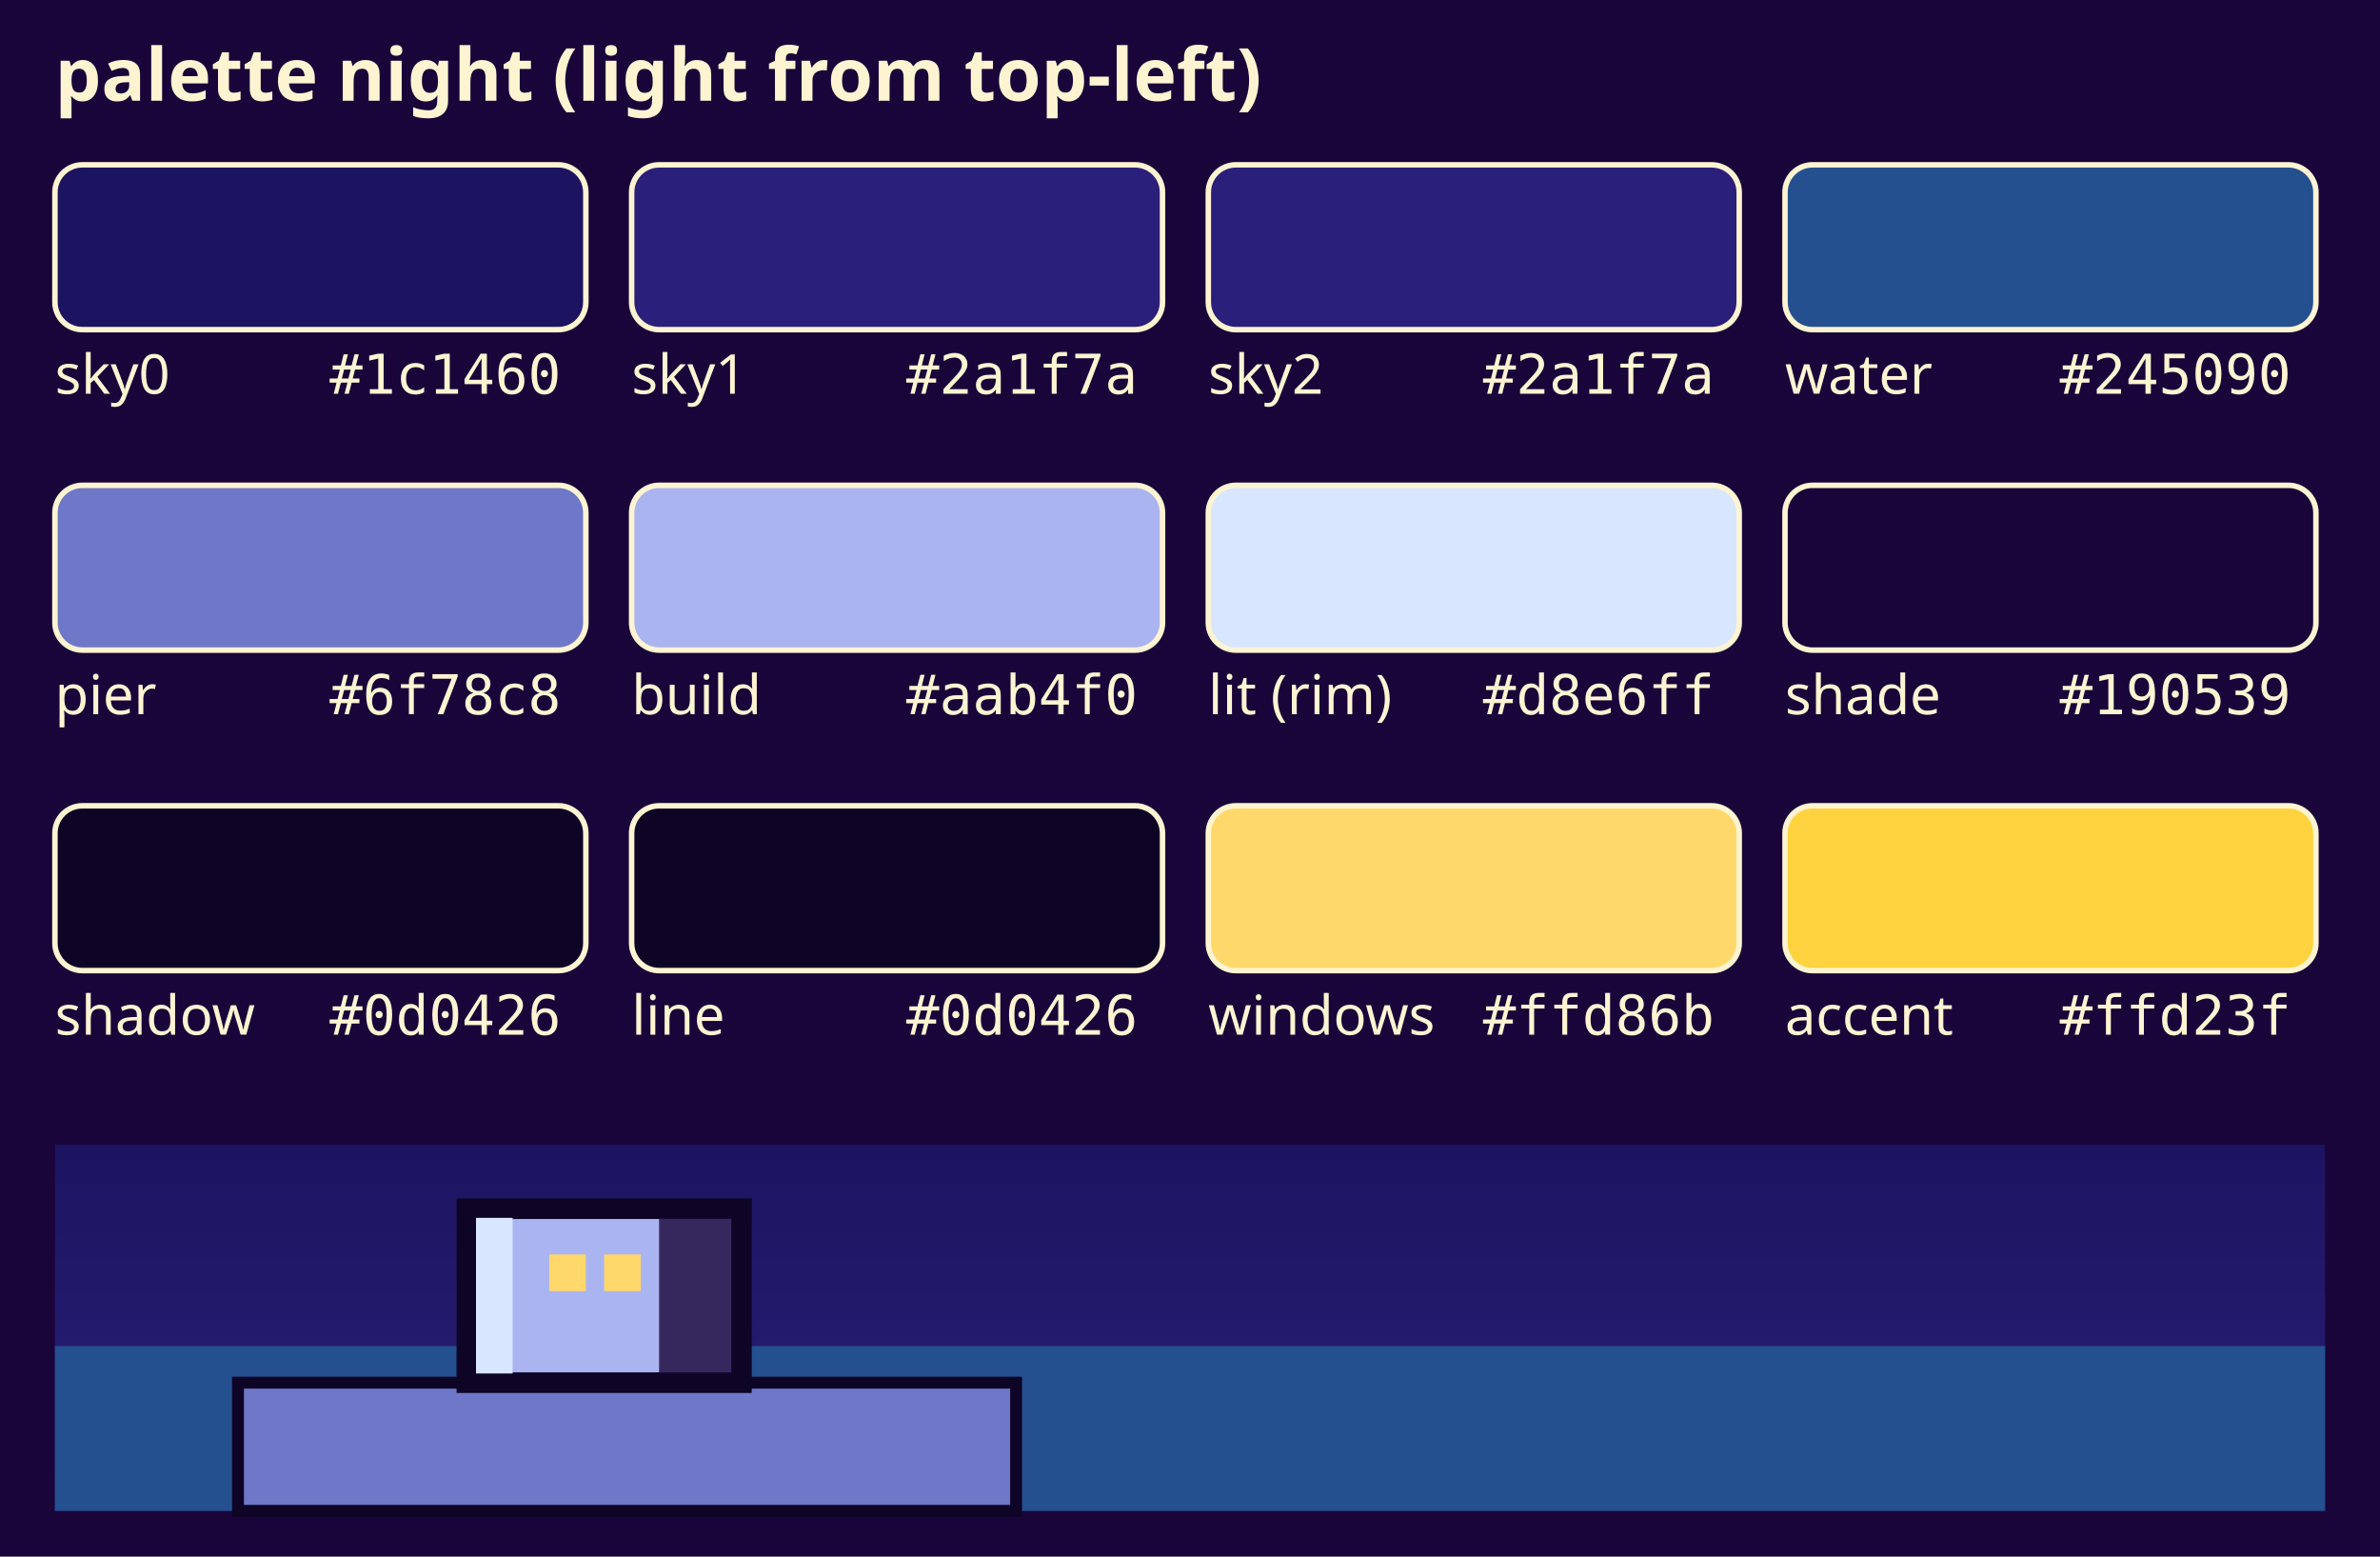
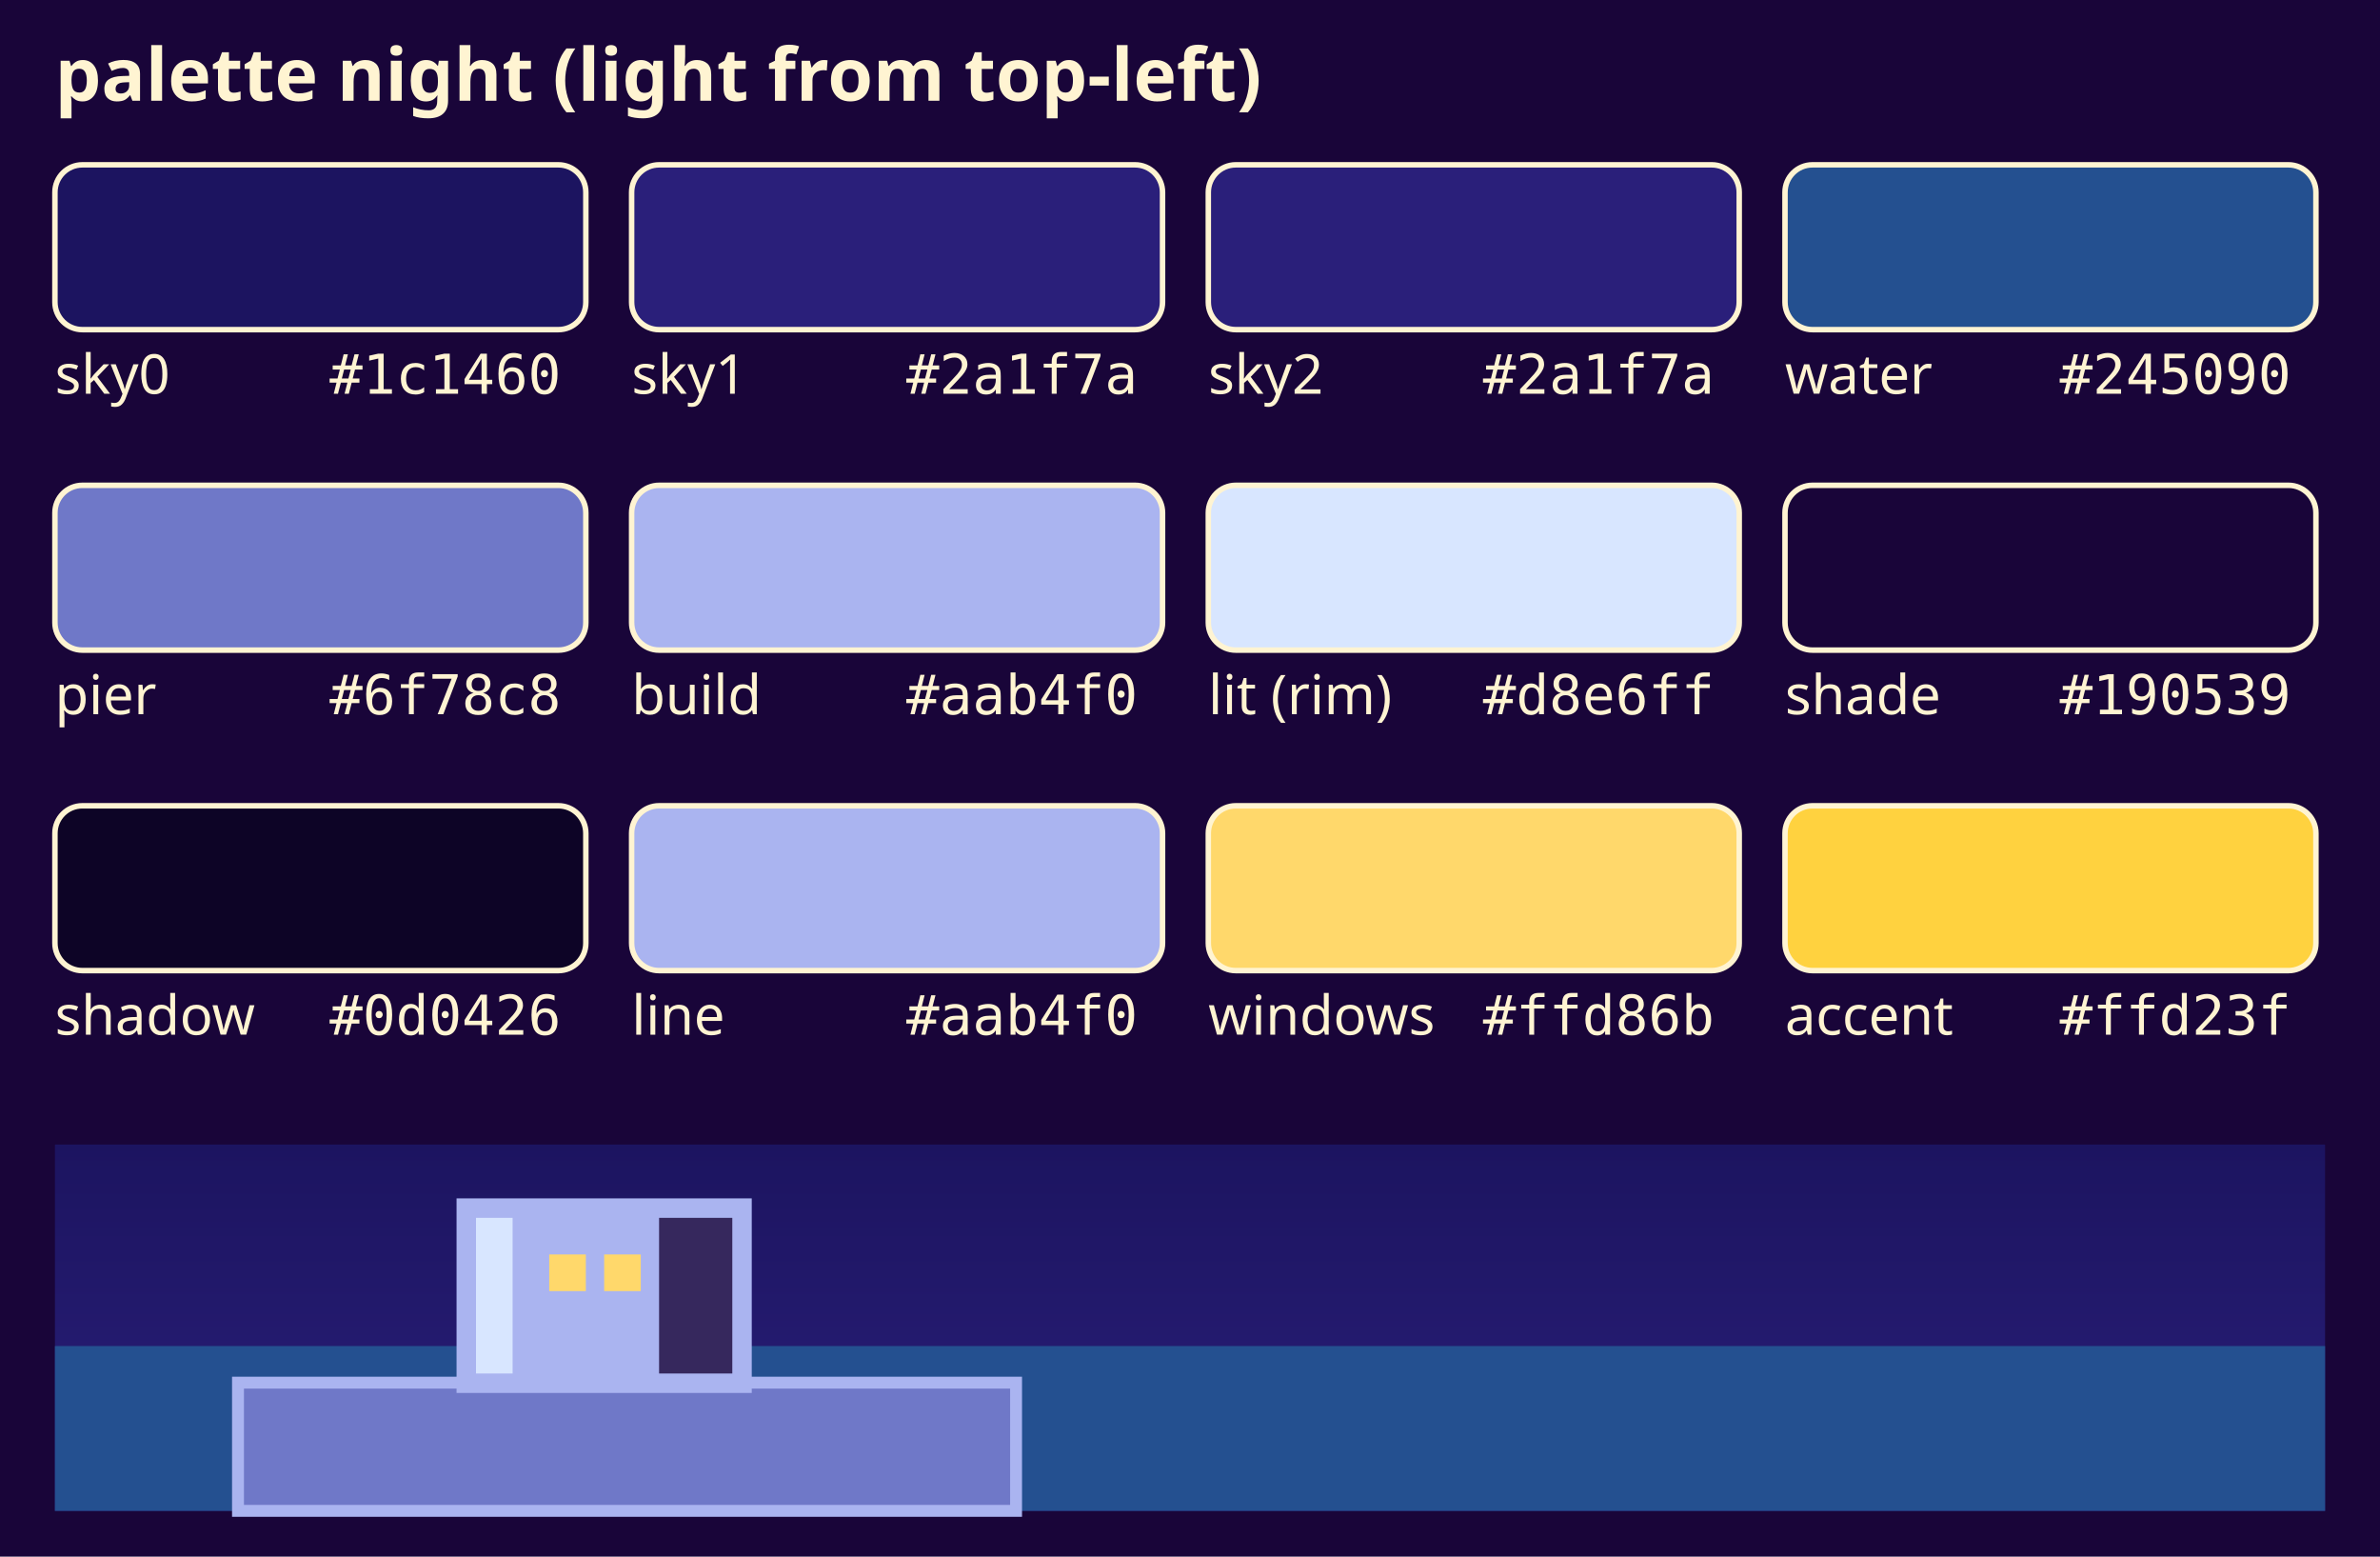
<svg xmlns="http://www.w3.org/2000/svg" viewBox="0 0 520 340" font-family="sans-serif" font-size="12">
  <rect width="520" height="340" fill="#190539" />
  <text x="12" y="22" font-size="16" font-weight="700" fill="#fff4d2">palette night (light from top-left)</text>
  <rect x="12" y="36" width="116" height="36" rx="6" fill="#1c1460" stroke="#fff4d2" stroke-width="1.2" />
  <text x="12" y="86" fill="#fff4d2">sky0</text>
  <text x="72" y="86" fill="#fff4d2" font-family="monospace">#1c1460</text>
  <rect x="138" y="36" width="116" height="36" rx="6" fill="#2a1f7a" stroke="#fff4d2" stroke-width="1.2" />
  <text x="138" y="86" fill="#fff4d2">sky1</text>
  <text x="198" y="86" fill="#fff4d2" font-family="monospace">#2a1f7a</text>
  <rect x="264" y="36" width="116" height="36" rx="6" fill="#2a1f7a" stroke="#fff4d2" stroke-width="1.2" />
  <text x="264" y="86" fill="#fff4d2">sky2</text>
  <text x="324" y="86" fill="#fff4d2" font-family="monospace">#2a1f7a</text>
  <rect x="390" y="36" width="116" height="36" rx="6" fill="#245090" stroke="#fff4d2" stroke-width="1.2" />
  <text x="390" y="86" fill="#fff4d2">water</text>
  <text x="450" y="86" fill="#fff4d2" font-family="monospace">#245090</text>
  <rect x="12" y="106" width="116" height="36" rx="6" fill="#6f78c8" stroke="#fff4d2" stroke-width="1.2" />
  <text x="12" y="156" fill="#fff4d2">pier</text>
  <text x="72" y="156" fill="#fff4d2" font-family="monospace">#6f78c8</text>
  <rect x="138" y="106" width="116" height="36" rx="6" fill="#aab4f0" stroke="#fff4d2" stroke-width="1.2" />
  <text x="138" y="156" fill="#fff4d2">build</text>
  <text x="198" y="156" fill="#fff4d2" font-family="monospace">#aab4f0</text>
  <rect x="264" y="106" width="116" height="36" rx="6" fill="#d8e6ff" stroke="#fff4d2" stroke-width="1.2" />
  <text x="264" y="156" fill="#fff4d2">lit (rim)</text>
  <text x="324" y="156" fill="#fff4d2" font-family="monospace">#d8e6ff</text>
  <rect x="390" y="106" width="116" height="36" rx="6" fill="#190539" stroke="#fff4d2" stroke-width="1.2" />
  <text x="390" y="156" fill="#fff4d2">shade</text>
  <text x="450" y="156" fill="#fff4d2" font-family="monospace">#190539</text>
  <rect x="12" y="176" width="116" height="36" rx="6" fill="#0d0426" stroke="#fff4d2" stroke-width="1.2" />
  <text x="12" y="226" fill="#fff4d2">shadow</text>
  <text x="72" y="226" fill="#fff4d2" font-family="monospace">#0d0426</text>
-   <rect x="138" y="176" width="116" height="36" rx="6" fill="#0d0426" stroke="#fff4d2" stroke-width="1.2" />
+   <rect x="138" y="176" width="116" height="36" rx="6" fill="#aab4f0" stroke="#fff4d2" stroke-width="1.2" />
  <text x="138" y="226" fill="#fff4d2">line</text>
-   <text x="198" y="226" fill="#fff4d2" font-family="monospace">#0d0426</text>
+   <text x="198" y="226" fill="#fff4d2" font-family="monospace">#aab4f0</text>
  <rect x="264" y="176" width="116" height="36" rx="6" fill="#ffd86b" stroke="#fff4d2" stroke-width="1.2" />
  <text x="264" y="226" fill="#fff4d2">windows</text>
  <text x="324" y="226" fill="#fff4d2" font-family="monospace">#ffd86b</text>
  <rect x="390" y="176" width="116" height="36" rx="6" fill="#ffd23f" stroke="#fff4d2" stroke-width="1.2" />
  <text x="390" y="226" fill="#fff4d2">accent</text>
  <text x="450" y="226" fill="#fff4d2" font-family="monospace">#ffd23f</text>
  <g transform="translate(12,250)">
    <rect width="496" height="80" fill="url(#gnight)" />
    <defs>
      <linearGradient id="gnight" x1="0" y1="0" x2="0" y2="1">
        <stop offset="0" stop-color="#1c1460" />
        <stop offset="1" stop-color="#2a1f7a" />
      </linearGradient>
    </defs>
    <rect y="44" width="496" height="36" fill="#245090" />
-     <rect x="40" y="52" width="170" height="28" fill="#6f78c8" stroke="#0d0426" stroke-width="2.6" />
-     <rect x="90" y="14" width="60" height="38" fill="#aab4f0" stroke="#0d0426" stroke-width="4.5" />
+     <rect x="40" y="52" width="170" height="28" fill="#6f78c8" stroke="#aab4f0" stroke-width="2.6" />
+     <rect x="90" y="14" width="60" height="38" fill="#aab4f0" stroke="#aab4f0" stroke-width="4.5" />
    <rect x="92" y="16" width="8" height="34" fill="#d8e6ff" />
    <rect x="132" y="16" width="16" height="34" fill="#190539" fill-opacity=".8" />
    <rect x="108" y="24" width="8" height="8" fill="#ffd86b" />
    <rect x="120" y="24" width="8" height="8" fill="#ffd86b" />
  </g>
</svg>
